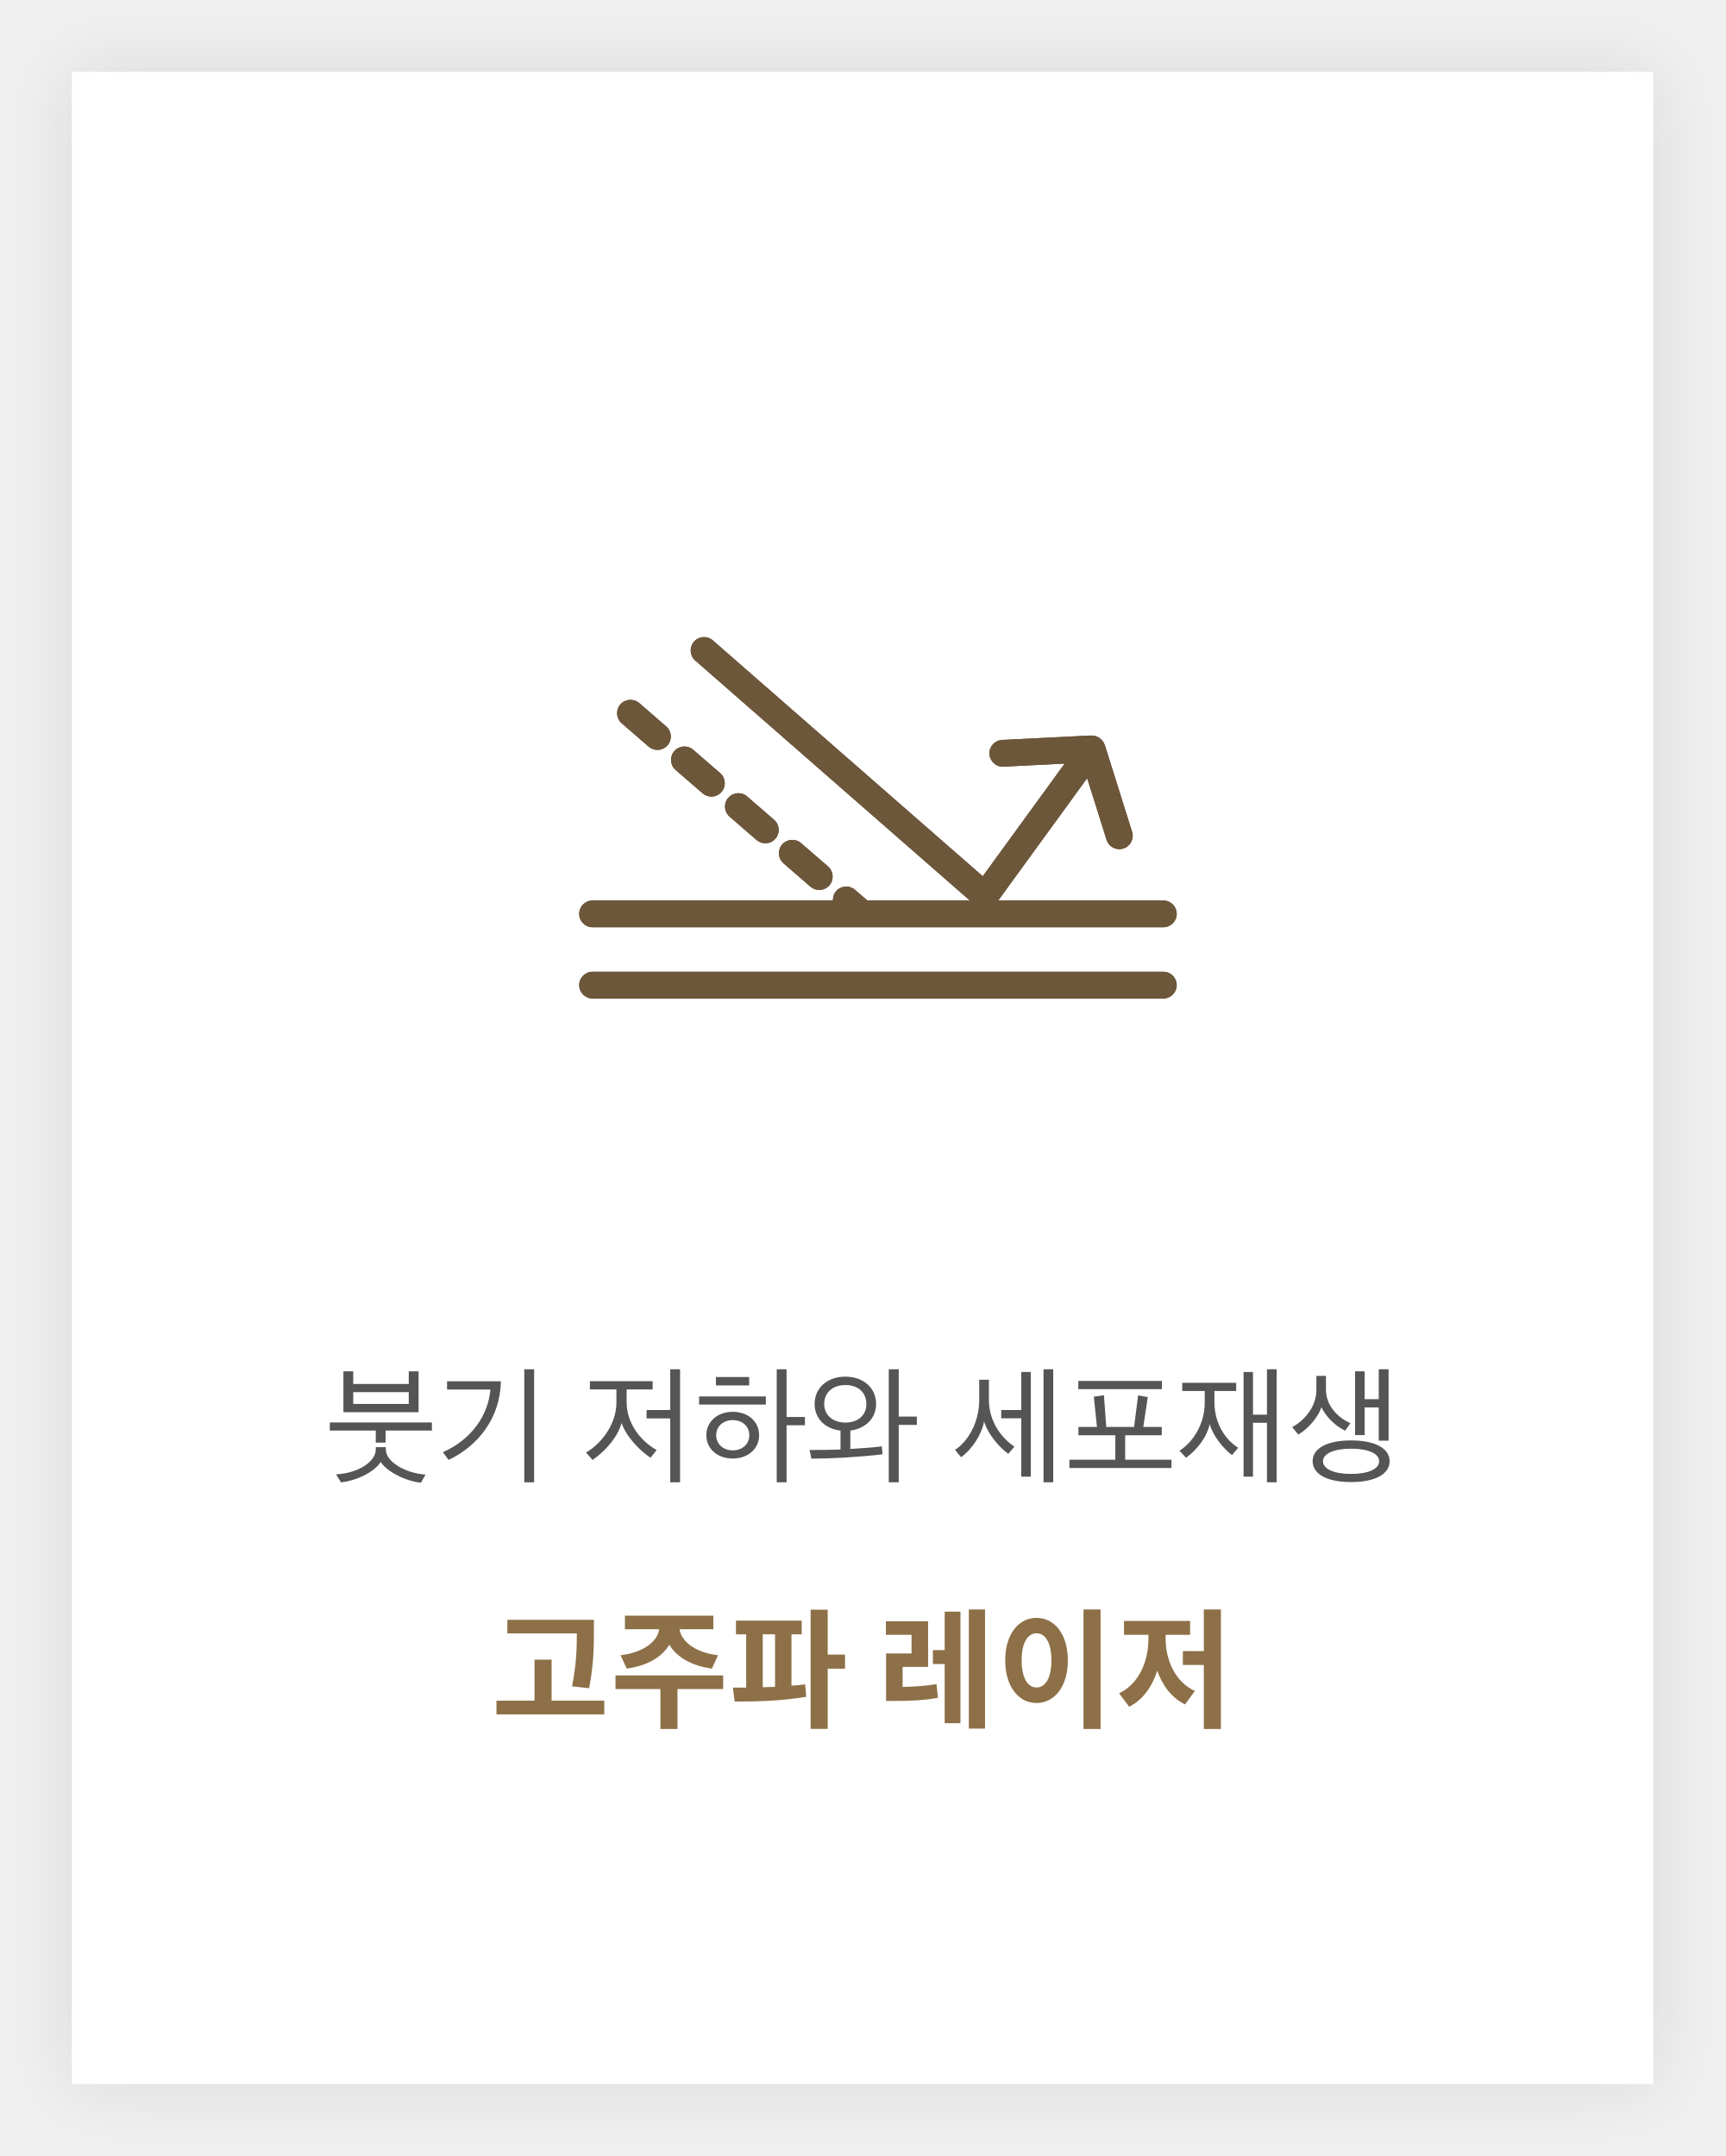
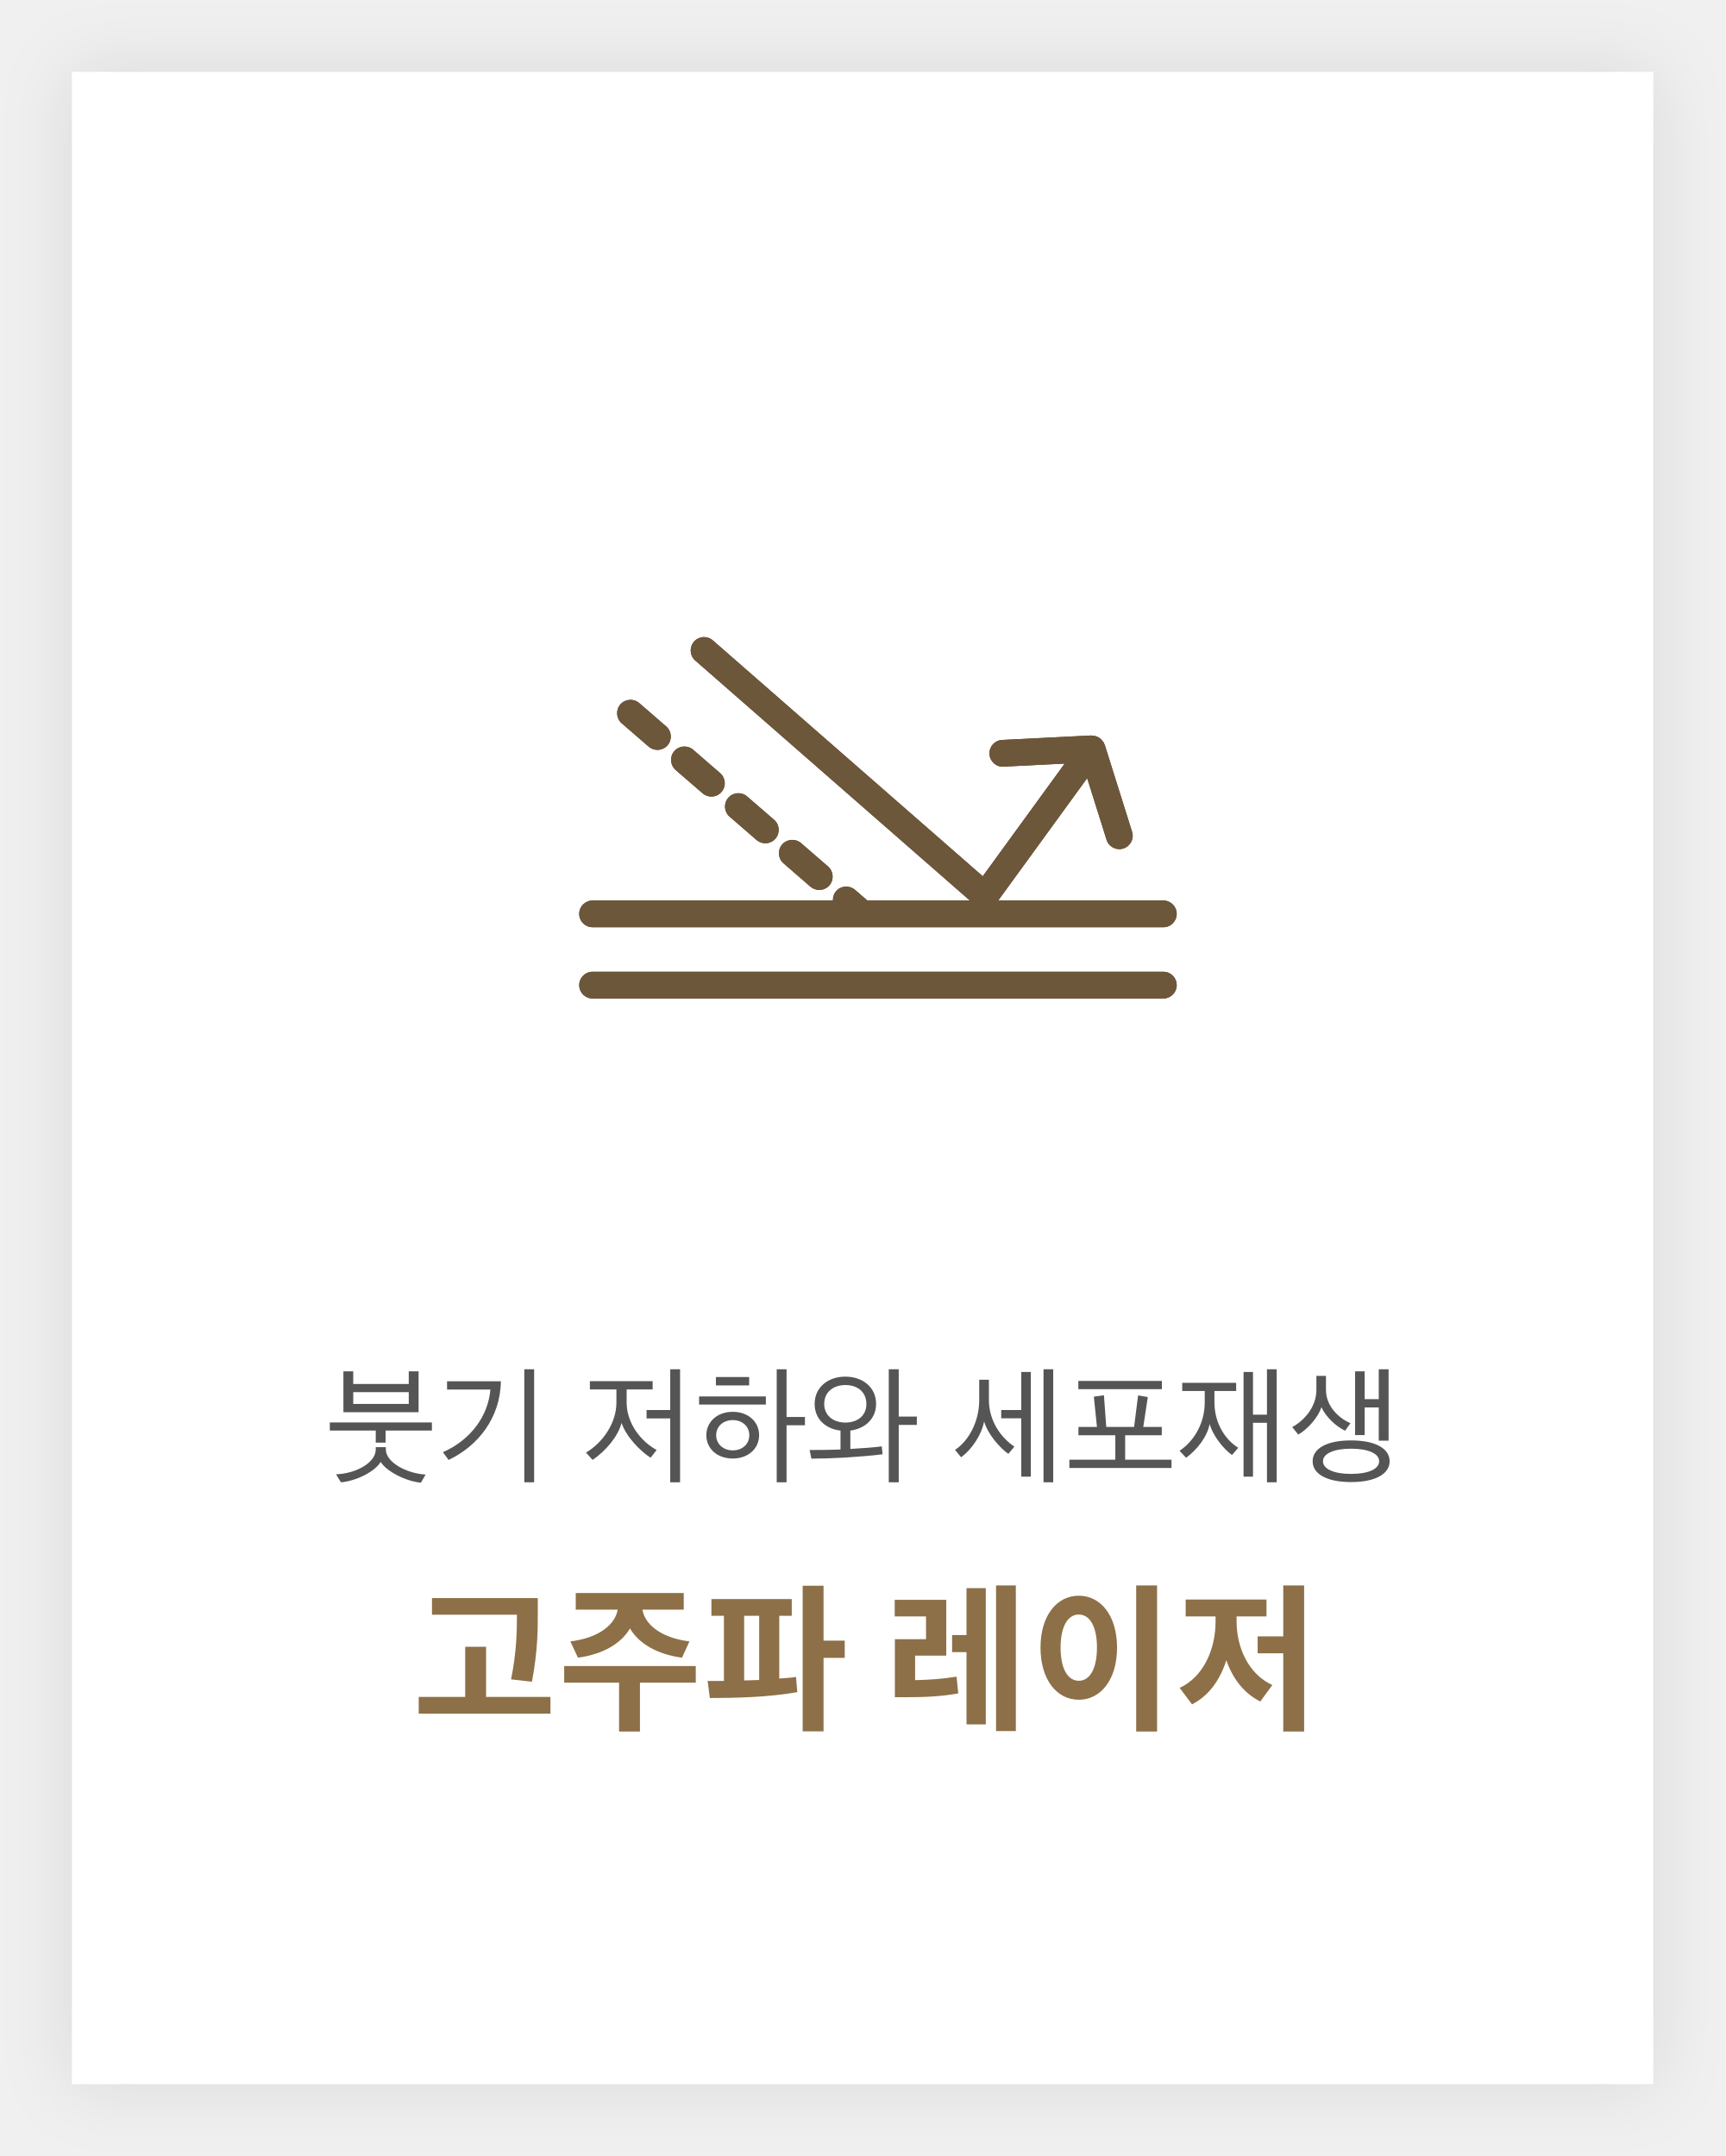
<svg xmlns="http://www.w3.org/2000/svg" xmlns:xlink="http://www.w3.org/1999/xlink" width="240px" height="300px" viewBox="0 0 240 300" version="1.1">
  <defs>
    <rect id="path-1" x="0" y="0" width="220" height="280" />
    <filter x="-6.8%" y="-5.4%" width="113.6%" height="110.7%" filterUnits="objectBoundingBox" id="filter-2">
      <feOffset dx="0" dy="0" in="SourceAlpha" result="shadowOffsetOuter1" />
      <feGaussianBlur stdDeviation="5" in="shadowOffsetOuter1" result="shadowBlurOuter1" />
      <feColorMatrix values="0 0 0 0 0   0 0 0 0 0   0 0 0 0 0  0 0 0 0.1 0" type="matrix" in="shadowBlurOuter1" />
    </filter>
    <path d="M22.244,42.892 L18.493,39.646 C17.718,38.971 17.634,37.795 18.304,37.016 C18.979,36.242 20.15,36.162 20.929,36.827 L24.681,40.078 C25.455,40.748 25.545,41.924 24.87,42.703 C24.502,43.125 23.986,43.343 23.465,43.343 C23.034,43.343 22.597,43.194 22.244,42.892 Z M29.749,49.388 L25.997,46.143 C25.223,45.468 25.139,44.292 25.809,43.513 C26.484,42.738 27.655,42.659 28.434,43.324 L32.186,46.575 C32.96,47.245 33.049,48.421 32.374,49.2 C32.007,49.622 31.491,49.84 30.97,49.84 C30.538,49.84 30.101,49.691 29.749,49.388 Z M38.472,56.338 C38.041,56.338 37.609,56.189 37.257,55.887 L33.505,52.636 C32.726,51.966 32.641,50.79 33.311,50.016 C33.986,49.237 35.157,49.152 35.936,49.822 L39.688,53.068 C40.467,53.743 40.552,54.919 39.882,55.693 C39.51,56.12 38.994,56.338 38.472,56.338 Z M45.975,62.834 C45.543,62.834 45.111,62.685 44.754,62.383 L41.007,59.132 C40.228,58.462 40.143,57.286 40.813,56.507 C41.488,55.733 42.664,55.648 43.444,56.318 L47.195,59.564 C47.97,60.239 48.054,61.415 47.384,62.194 C47.012,62.616 46.496,62.834 45.975,62.834 Z M93.842,74.216 C94.869,74.216 95.703,75.05 95.703,76.077 C95.703,77.104 94.869,77.938 93.842,77.938 L14.439,77.938 C13.412,77.938 12.578,77.104 12.578,76.077 C12.578,75.05 13.412,74.216 14.439,74.216 L93.842,74.216 Z M14.439,68.025 C13.412,68.025 12.578,67.191 12.578,66.164 C12.578,65.136 13.412,64.303 14.439,64.303 L47.878,64.303 C47.858,63.846 47.997,63.375 48.319,63.003 C48.994,62.228 50.17,62.149 50.945,62.814 L52.667,64.303 L66.925,64.303 L28.722,30.909 C27.948,30.234 27.873,29.058 28.548,28.284 C29.223,27.504 30.399,27.43 31.173,28.11 L68.721,60.928 L80.12,45.251 L71.604,45.678 C70.597,45.757 69.699,44.938 69.649,43.911 C69.599,42.889 70.388,42.01 71.416,41.961 L83.822,41.34 C83.852,41.34 83.887,41.36 83.917,41.36 C84.547,41.36 85.118,41.683 85.465,42.224 C85.485,42.263 85.53,42.278 85.554,42.313 C85.574,42.353 85.559,42.397 85.579,42.437 C85.614,42.507 85.669,42.566 85.693,42.641 L89.495,54.74 C89.802,55.717 89.257,56.759 88.274,57.072 C88.09,57.132 87.902,57.156 87.718,57.156 C86.924,57.156 86.19,56.65 85.942,55.851 L83.247,47.281 L70.87,64.303 L93.842,64.303 C94.869,64.303 95.703,65.136 95.703,66.164 C95.703,67.191 94.869,68.025 93.842,68.025 L14.439,68.025 Z" id="path-3" />
  </defs>
  <g id="Page-1" stroke="none" stroke-width="1" fill="none" fill-rule="evenodd">
-     <g id="목주름-제거" transform="translate(-360, -5009)">
-       <g id="Group-22" transform="translate(370, 5019)">
-         <g id="Group-20">
-           <g id="Rectangle-5-Copy-5">
-             <use fill="black" fill-opacity="1" filter="url(#filter-2)" xlink:href="#path-1" />
-             <use fill="#FFFFFF" fill-rule="evenodd" xlink:href="#path-1" />
-           </g>
-           <path d="M48.233,186.504 L37.775,186.504 L37.775,180.816 L39.143,180.816 L39.143,182.58 L46.865,182.58 L46.865,180.816 L48.233,180.816 L48.233,186.504 Z M43.643,190.734 L42.275,190.734 L42.275,189.06 L35.885,189.06 L35.885,187.926 L50.087,187.926 L50.087,189.06 L43.643,189.06 L43.643,190.734 Z M49.205,195.18 L48.557,196.314 C46.289,196.08 43.697,194.658 42.959,193.416 C42.239,194.676 39.737,196.044 37.433,196.26 L36.749,195.144 C39.611,195.036 42.275,193.488 42.275,191.688 L42.275,191.364 L43.679,191.364 L43.679,191.688 C43.679,193.488 46.595,195.036 49.205,195.18 Z M46.865,185.352 L46.865,183.714 L39.143,183.714 L39.143,185.352 L46.865,185.352 Z M64.307,196.26 L62.939,196.26 L62.939,180.528 L64.307,180.528 L64.307,196.26 Z M59.681,182.202 C59.609,187.314 56.477,191.22 52.409,193.146 L51.617,192.066 C55.595,190.32 57.935,186.9 58.223,183.354 L52.193,183.354 L52.193,182.202 L59.681,182.202 Z M81.353,191.76 L80.507,192.84 C79.013,191.868 77.087,189.87 76.475,187.998 C75.953,189.906 74.315,191.85 72.443,193.146 L71.525,192.12 C73.847,190.752 75.755,188.016 75.755,185.172 L75.755,183.336 L72.065,183.336 L72.065,182.184 L80.795,182.184 L80.795,183.336 L77.177,183.336 L77.177,185.136 C77.177,188.07 79.175,190.572 81.353,191.76 Z M83.243,187.368 L79.949,187.368 L79.949,186.198 L83.243,186.198 L83.243,180.528 L84.611,180.528 L84.611,196.26 L83.243,196.26 L83.243,187.368 Z M101.981,188.322 L99.425,188.322 L99.425,196.26 L98.057,196.26 L98.057,180.528 L99.425,180.528 L99.425,187.17 L101.981,187.17 L101.981,188.322 Z M94.223,182.778 L89.597,182.778 L89.597,181.608 L94.223,181.608 L94.223,182.778 Z M96.545,185.442 L87.257,185.442 L87.257,184.308 L96.545,184.308 L96.545,185.442 Z M95.609,189.708 C95.609,191.526 94.133,192.948 91.937,192.948 C89.741,192.948 88.265,191.544 88.265,189.708 C88.265,187.872 89.741,186.45 91.937,186.45 C94.133,186.45 95.609,187.854 95.609,189.708 Z M94.241,189.708 C94.241,188.466 93.269,187.602 91.937,187.602 C90.623,187.602 89.633,188.466 89.633,189.708 C89.633,190.932 90.623,191.814 91.937,191.814 C93.287,191.814 94.241,190.932 94.241,189.708 Z M107.597,181.554 C110.027,181.554 111.881,183.048 111.881,185.334 C111.881,187.404 110.369,188.79 108.299,189.06 L108.299,191.616 C110.063,191.508 111.665,191.4 112.673,191.256 L112.781,192.354 C111.539,192.534 109.379,192.696 107.471,192.822 C105.743,192.912 104.195,192.966 102.881,192.966 L102.629,191.76 C103.799,191.76 105.329,191.76 106.931,191.688 L106.931,189.06 C104.843,188.826 103.331,187.44 103.331,185.352 C103.331,183.066 105.167,181.554 107.597,181.554 Z M107.597,182.724 C105.887,182.724 104.663,183.75 104.663,185.352 C104.663,186.936 105.905,187.944 107.597,187.944 C109.361,187.944 110.531,186.936 110.531,185.37 C110.531,183.75 109.379,182.724 107.597,182.724 Z M117.551,188.268 L115.031,188.268 L115.031,196.26 L113.645,196.26 L113.645,180.528 L115.031,180.528 L115.031,187.116 L117.551,187.116 L117.551,188.268 Z M136.523,196.26 L135.173,196.26 L135.173,180.528 L136.523,180.528 L136.523,196.26 Z M133.409,195.468 L132.077,195.468 L132.077,187.35 L129.287,187.35 L129.287,186.198 L132.077,186.198 L132.077,180.906 L133.409,180.906 L133.409,195.468 Z M131.123,191.292 L130.277,192.3 C129.071,191.436 127.415,189.564 126.911,187.782 C126.569,189.582 125.273,191.634 123.707,192.768 L122.861,191.742 C124.643,190.608 126.227,187.926 126.227,184.848 L126.227,181.986 L127.577,181.986 L127.577,184.812 C127.577,187.872 129.413,190.158 131.123,191.292 Z M151.625,189.708 L146.531,189.708 L146.531,193.11 L152.975,193.11 L152.975,194.262 L138.773,194.262 L138.773,193.11 L145.163,193.11 L145.163,189.708 L140.033,189.708 L140.033,188.556 L142.607,188.556 L142.175,184.344 L143.579,184.146 L143.903,188.556 L147.773,188.556 L148.331,184.164 L149.681,184.398 L149.051,188.556 L151.625,188.556 L151.625,189.708 Z M151.643,183.3 L140.015,183.3 L140.015,182.148 L151.643,182.148 L151.643,183.3 Z M167.609,196.26 L166.259,196.26 L166.259,187.98 L164.315,187.98 L164.315,195.468 L163.001,195.468 L163.001,180.906 L164.315,180.906 L164.315,186.846 L166.259,186.846 L166.259,180.528 L167.609,180.528 L167.609,196.26 Z M162.263,191.454 L161.399,192.462 C160.283,191.688 158.735,189.798 158.285,188.142 C157.961,189.888 156.539,191.742 155.009,192.84 L154.091,191.868 C155.945,190.68 157.601,188.196 157.601,185.154 L157.601,183.552 L154.469,183.552 L154.469,182.418 L161.975,182.418 L161.975,183.552 L158.951,183.552 L158.951,185.1 C158.951,188.214 160.607,190.428 162.263,191.454 Z M183.323,193.326 C183.323,195.108 181.325,196.224 177.959,196.224 C174.593,196.224 172.613,195.108 172.613,193.326 C172.613,191.544 174.593,190.428 177.959,190.428 C181.325,190.428 183.323,191.544 183.323,193.326 Z M183.179,190.464 L181.811,190.464 L181.811,185.838 L179.849,185.838 L179.849,189.69 L178.517,189.69 L178.517,180.816 L179.849,180.816 L179.849,184.686 L181.811,184.686 L181.811,180.528 L183.179,180.528 L183.179,190.464 Z M177.959,191.58 C175.565,191.58 174.053,192.264 174.053,193.326 C174.053,194.406 175.565,195.09 177.959,195.09 C180.371,195.09 181.865,194.406 181.865,193.326 C181.865,192.264 180.371,191.58 177.959,191.58 Z M177.869,188.034 L177.131,189.078 C175.727,188.412 174.377,187.026 173.837,185.802 C173.441,187.08 172.073,188.772 170.615,189.618 L169.769,188.574 C171.443,187.674 173.135,185.766 173.135,183.408 L173.135,181.446 L174.467,181.446 L174.467,183.372 C174.467,185.784 176.375,187.386 177.869,188.034 Z" id="붓기-저하와-세포재생" fill="#555555" />
-           <path d="M71.957,224.914 L69.581,224.644 C70.211,221.512 70.247,219.208 70.247,217.282 L60.581,217.282 L60.581,215.392 L72.623,215.392 L72.623,216.976 C72.623,219.046 72.623,221.386 71.957,224.914 Z M66.737,226.642 L74.063,226.642 L74.063,228.55 L59.069,228.55 L59.069,226.642 L64.361,226.642 L64.361,220.936 L66.737,220.936 L66.737,226.642 Z M77.195,222.178 L76.331,220.324 C79.715,219.91 81.479,218.29 81.713,216.706 L76.943,216.706 L76.943,214.816 L89.237,214.816 L89.237,216.706 L84.539,216.706 C84.773,218.29 86.519,219.91 89.885,220.324 L89.039,222.178 C86.141,221.782 84.107,220.54 83.117,218.848 C82.127,220.54 80.093,221.782 77.195,222.178 Z M90.605,223.132 L90.605,225.022 L84.251,225.022 L84.251,230.584 L81.875,230.584 L81.875,225.022 L75.629,225.022 L75.629,223.132 L90.605,223.132 Z M96.113,217.408 L96.113,224.77 C96.671,224.752 97.247,224.734 97.823,224.716 L97.823,217.408 L96.113,217.408 Z M100.109,217.408 L100.109,224.554 C100.757,224.5 101.405,224.464 102.017,224.374 L102.161,226.102 C98.795,226.696 95.033,226.768 92.207,226.768 L91.955,224.824 L93.809,224.824 L93.809,217.408 L92.387,217.408 L92.387,215.5 L101.531,215.5 L101.531,217.408 L100.109,217.408 Z M107.561,220.234 L107.561,222.196 L105.149,222.196 L105.149,230.566 L102.773,230.566 L102.773,213.988 L105.149,213.988 L105.149,220.234 L107.561,220.234 Z M115.571,221.944 L115.571,224.734 C117.137,224.698 118.613,224.608 120.287,224.338 L120.485,226.246 C118.343,226.624 116.507,226.678 114.437,226.678 L113.267,226.678 L113.267,220.072 L116.813,220.072 L116.813,217.48 L113.249,217.48 L113.249,215.59 L119.117,215.59 L119.117,221.944 L115.571,221.944 Z M121.421,219.604 L121.421,214.258 L123.617,214.258 L123.617,229.774 L121.421,229.774 L121.421,221.548 L119.783,221.548 L119.783,219.604 L121.421,219.604 Z M124.787,213.952 L127.037,213.952 L127.037,230.53 L124.787,230.53 L124.787,213.952 Z M140.735,213.952 L143.111,213.952 L143.111,230.584 L140.735,230.584 L140.735,213.952 Z M134.201,215.122 C136.703,215.122 138.557,217.39 138.557,221.026 C138.557,224.68 136.703,226.966 134.201,226.966 C131.699,226.966 129.845,224.68 129.845,221.026 C129.845,217.39 131.699,215.122 134.201,215.122 Z M134.201,217.264 C132.977,217.264 132.131,218.578 132.131,221.026 C132.131,223.492 132.977,224.806 134.201,224.806 C135.425,224.806 136.271,223.492 136.271,221.026 C136.271,218.578 135.425,217.264 134.201,217.264 Z M152.165,217.48 L152.165,218.056 C152.165,220.972 153.479,224.032 156.233,225.292 L154.865,227.164 C152.993,226.246 151.715,224.536 150.995,222.466 C150.293,224.698 148.997,226.534 147.089,227.488 L145.685,225.616 C148.457,224.32 149.771,221.134 149.771,218.056 L149.771,217.48 L146.369,217.48 L146.369,215.554 L155.567,215.554 L155.567,217.48 L152.165,217.48 Z M157.475,213.952 L159.851,213.952 L159.851,230.584 L157.475,230.584 L157.475,221.674 L154.559,221.674 L154.559,219.748 L157.475,219.748 L157.475,213.952 Z" id="고주파-레이저" fill="#8D7047" />
-           <g id="-round/ver1/raser" transform="translate(58, 51)">
-             <mask id="mask-4" fill="white">
-               <use xlink:href="#path-3" />
-             </mask>
-             <use id="Fill-7" fill="#613627" fill-rule="evenodd" xlink:href="#path-3" />
-             <g id="swatch/dark-brown1" mask="url(#mask-4)" fill="#6C573A" fill-rule="evenodd">
-               <rect id="Rectangle" x="0" y="0" width="109" height="105" />
-             </g>
+     <g id="8_Forehead-Lift" transform="translate(-360, -6366)">
+       <g id="Group-31" transform="translate(370, 6376)">
+         <g id="Rectangle-5-Copy-5">
+           <use fill="black" fill-opacity="1" filter="url(#filter-2)" xlink:href="#path-1" />
+           <use fill="#FFFFFF" fill-rule="evenodd" xlink:href="#path-1" />
+         </g>
+         <path d="M48.233,186.504 L37.775,186.504 L37.775,180.816 L39.143,180.816 L39.143,182.58 L46.865,182.58 L46.865,180.816 L48.233,180.816 L48.233,186.504 Z M43.643,190.734 L42.275,190.734 L42.275,189.06 L35.885,189.06 L35.885,187.926 L50.087,187.926 L50.087,189.06 L43.643,189.06 L43.643,190.734 Z M49.205,195.18 L48.557,196.314 C46.289,196.08 43.697,194.658 42.959,193.416 C42.239,194.676 39.737,196.044 37.433,196.26 L36.749,195.144 C39.611,195.036 42.275,193.488 42.275,191.688 L42.275,191.364 L43.679,191.364 L43.679,191.688 C43.679,193.488 46.595,195.036 49.205,195.18 Z M46.865,185.352 L46.865,183.714 L39.143,183.714 L39.143,185.352 L46.865,185.352 Z M64.307,196.26 L62.939,196.26 L62.939,180.528 L64.307,180.528 L64.307,196.26 Z M59.681,182.202 C59.609,187.314 56.477,191.22 52.409,193.146 L51.617,192.066 C55.595,190.32 57.935,186.9 58.223,183.354 L52.193,183.354 L52.193,182.202 L59.681,182.202 Z M81.353,191.76 L80.507,192.84 C79.013,191.868 77.087,189.87 76.475,187.998 C75.953,189.906 74.315,191.85 72.443,193.146 L71.525,192.12 C73.847,190.752 75.755,188.016 75.755,185.172 L75.755,183.336 L72.065,183.336 L72.065,182.184 L80.795,182.184 L80.795,183.336 L77.177,183.336 L77.177,185.136 C77.177,188.07 79.175,190.572 81.353,191.76 Z M83.243,187.368 L79.949,187.368 L79.949,186.198 L83.243,186.198 L83.243,180.528 L84.611,180.528 L84.611,196.26 L83.243,196.26 L83.243,187.368 Z M101.981,188.322 L99.425,188.322 L99.425,196.26 L98.057,196.26 L98.057,180.528 L99.425,180.528 L99.425,187.17 L101.981,187.17 L101.981,188.322 Z M94.223,182.778 L89.597,182.778 L89.597,181.608 L94.223,181.608 L94.223,182.778 Z M96.545,185.442 L87.257,185.442 L87.257,184.308 L96.545,184.308 L96.545,185.442 Z M95.609,189.708 C95.609,191.526 94.133,192.948 91.937,192.948 C89.741,192.948 88.265,191.544 88.265,189.708 C88.265,187.872 89.741,186.45 91.937,186.45 C94.133,186.45 95.609,187.854 95.609,189.708 Z M94.241,189.708 C94.241,188.466 93.269,187.602 91.937,187.602 C90.623,187.602 89.633,188.466 89.633,189.708 C89.633,190.932 90.623,191.814 91.937,191.814 C93.287,191.814 94.241,190.932 94.241,189.708 Z M107.597,181.554 C110.027,181.554 111.881,183.048 111.881,185.334 C111.881,187.404 110.369,188.79 108.299,189.06 L108.299,191.616 C110.063,191.508 111.665,191.4 112.673,191.256 L112.781,192.354 C111.539,192.534 109.379,192.696 107.471,192.822 C105.743,192.912 104.195,192.966 102.881,192.966 L102.629,191.76 C103.799,191.76 105.329,191.76 106.931,191.688 L106.931,189.06 C104.843,188.826 103.331,187.44 103.331,185.352 C103.331,183.066 105.167,181.554 107.597,181.554 Z M107.597,182.724 C105.887,182.724 104.663,183.75 104.663,185.352 C104.663,186.936 105.905,187.944 107.597,187.944 C109.361,187.944 110.531,186.936 110.531,185.37 C110.531,183.75 109.379,182.724 107.597,182.724 Z M117.551,188.268 L115.031,188.268 L115.031,196.26 L113.645,196.26 L113.645,180.528 L115.031,180.528 L115.031,187.116 L117.551,187.116 L117.551,188.268 Z M136.523,196.26 L135.173,196.26 L135.173,180.528 L136.523,180.528 L136.523,196.26 Z M133.409,195.468 L132.077,195.468 L132.077,187.35 L129.287,187.35 L129.287,186.198 L132.077,186.198 L132.077,180.906 L133.409,180.906 L133.409,195.468 Z M131.123,191.292 L130.277,192.3 C129.071,191.436 127.415,189.564 126.911,187.782 C126.569,189.582 125.273,191.634 123.707,192.768 L122.861,191.742 C124.643,190.608 126.227,187.926 126.227,184.848 L126.227,181.986 L127.577,181.986 L127.577,184.812 C127.577,187.872 129.413,190.158 131.123,191.292 Z M151.625,189.708 L146.531,189.708 L146.531,193.11 L152.975,193.11 L152.975,194.262 L138.773,194.262 L138.773,193.11 L145.163,193.11 L145.163,189.708 L140.033,189.708 L140.033,188.556 L142.607,188.556 L142.175,184.344 L143.579,184.146 L143.903,188.556 L147.773,188.556 L148.331,184.164 L149.681,184.398 L149.051,188.556 L151.625,188.556 L151.625,189.708 Z M151.643,183.3 L140.015,183.3 L140.015,182.148 L151.643,182.148 L151.643,183.3 Z M167.609,196.26 L166.259,196.26 L166.259,187.98 L164.315,187.98 L164.315,195.468 L163.001,195.468 L163.001,180.906 L164.315,180.906 L164.315,186.846 L166.259,186.846 L166.259,180.528 L167.609,180.528 L167.609,196.26 Z M162.263,191.454 L161.399,192.462 C160.283,191.688 158.735,189.798 158.285,188.142 C157.961,189.888 156.539,191.742 155.009,192.84 L154.091,191.868 C155.945,190.68 157.601,188.196 157.601,185.154 L157.601,183.552 L154.469,183.552 L154.469,182.418 L161.975,182.418 L161.975,183.552 L158.951,183.552 L158.951,185.1 C158.951,188.214 160.607,190.428 162.263,191.454 Z M183.323,193.326 C183.323,195.108 181.325,196.224 177.959,196.224 C174.593,196.224 172.613,195.108 172.613,193.326 C172.613,191.544 174.593,190.428 177.959,190.428 C181.325,190.428 183.323,191.544 183.323,193.326 Z M183.179,190.464 L181.811,190.464 L181.811,185.838 L179.849,185.838 L179.849,189.69 L178.517,189.69 L178.517,180.816 L179.849,180.816 L179.849,184.686 L181.811,184.686 L181.811,180.528 L183.179,180.528 L183.179,190.464 Z M177.959,191.58 C175.565,191.58 174.053,192.264 174.053,193.326 C174.053,194.406 175.565,195.09 177.959,195.09 C180.371,195.09 181.865,194.406 181.865,193.326 C181.865,192.264 180.371,191.58 177.959,191.58 Z M177.869,188.034 L177.131,189.078 C175.727,188.412 174.377,187.026 173.837,185.802 C173.441,187.08 172.073,188.772 170.615,189.618 L169.769,188.574 C171.443,187.674 173.135,185.766 173.135,183.408 L173.135,181.446 L174.467,181.446 L174.467,183.372 C174.467,185.784 176.375,187.386 177.869,188.034 Z" id="붓기-저하와-세포재생" fill="#555555" />
+         <path d="M64.003,224.006 L61.099,223.676 C61.869,219.848 61.913,217.032 61.913,214.678 L50.099,214.678 L50.099,212.368 L64.817,212.368 L64.817,214.304 C64.817,216.834 64.817,219.694 64.003,224.006 Z M57.623,226.118 L66.577,226.118 L66.577,228.45 L48.251,228.45 L48.251,226.118 L54.719,226.118 L54.719,219.144 L57.623,219.144 L57.623,226.118 Z M70.405,220.662 L69.349,218.396 C73.485,217.89 75.641,215.91 75.927,213.974 L70.097,213.974 L70.097,211.664 L85.123,211.664 L85.123,213.974 L79.381,213.974 C79.667,215.91 81.801,217.89 85.915,218.396 L84.881,220.662 C81.339,220.178 78.853,218.66 77.643,216.592 C76.433,218.66 73.947,220.178 70.405,220.662 Z M86.795,221.828 L86.795,224.138 L79.029,224.138 L79.029,230.936 L76.125,230.936 L76.125,224.138 L68.491,224.138 L68.491,221.828 L86.795,221.828 Z M93.527,214.832 L93.527,223.83 C94.209,223.808 94.913,223.786 95.617,223.764 L95.617,214.832 L93.527,214.832 Z M98.411,214.832 L98.411,223.566 C99.203,223.5 99.995,223.456 100.743,223.346 L100.919,225.458 C96.805,226.184 92.207,226.272 88.753,226.272 L88.445,223.896 L90.711,223.896 L90.711,214.832 L88.973,214.832 L88.973,212.5 L100.149,212.5 L100.149,214.832 L98.411,214.832 Z M107.519,218.286 L107.519,220.684 L104.571,220.684 L104.571,230.914 L101.667,230.914 L101.667,210.652 L104.571,210.652 L104.571,218.286 L107.519,218.286 Z M117.309,220.376 L117.309,223.786 C119.223,223.742 121.027,223.632 123.073,223.302 L123.315,225.634 C120.697,226.096 118.453,226.162 115.923,226.162 L114.493,226.162 L114.493,218.088 L118.827,218.088 L118.827,214.92 L114.471,214.92 L114.471,212.61 L121.643,212.61 L121.643,220.376 L117.309,220.376 Z M124.459,217.516 L124.459,210.982 L127.143,210.982 L127.143,229.946 L124.459,229.946 L124.459,219.892 L122.457,219.892 L122.457,217.516 L124.459,217.516 Z M128.573,210.608 L131.323,210.608 L131.323,230.87 L128.573,230.87 L128.573,210.608 Z M148.065,210.608 L150.969,210.608 L150.969,230.936 L148.065,230.936 L148.065,210.608 Z M140.079,212.038 C143.137,212.038 145.403,214.81 145.403,219.254 C145.403,223.72 143.137,226.514 140.079,226.514 C137.021,226.514 134.755,223.72 134.755,219.254 C134.755,214.81 137.021,212.038 140.079,212.038 Z M140.079,214.656 C138.583,214.656 137.549,216.262 137.549,219.254 C137.549,222.268 138.583,223.874 140.079,223.874 C141.575,223.874 142.609,222.268 142.609,219.254 C142.609,216.262 141.575,214.656 140.079,214.656 Z M162.035,214.92 L162.035,215.624 C162.035,219.188 163.641,222.928 167.007,224.468 L165.335,226.756 C163.047,225.634 161.485,223.544 160.605,221.014 C159.747,223.742 158.163,225.986 155.831,227.152 L154.115,224.864 C157.503,223.28 159.109,219.386 159.109,215.624 L159.109,214.92 L154.951,214.92 L154.951,212.566 L166.193,212.566 L166.193,214.92 L162.035,214.92 Z M168.525,210.608 L171.429,210.608 L171.429,230.936 L168.525,230.936 L168.525,220.046 L164.961,220.046 L164.961,217.692 L168.525,217.692 L168.525,210.608 Z" id="고주파-레이저" fill="#8D7047" />
+         <g id="-round/ver1/raser" transform="translate(58, 51)">
+           <mask id="mask-4" fill="white">
+             <use xlink:href="#path-3" />
+           </mask>
+           <use id="Fill-7" fill="#613627" fill-rule="evenodd" xlink:href="#path-3" />
+           <g id="swatch/dark-brown1" mask="url(#mask-4)" fill="#6C573A" fill-rule="evenodd">
+             <rect id="Rectangle" x="0" y="0" width="109" height="105" />
          </g>
        </g>
      </g>
    </g>
  </g>
</svg>
